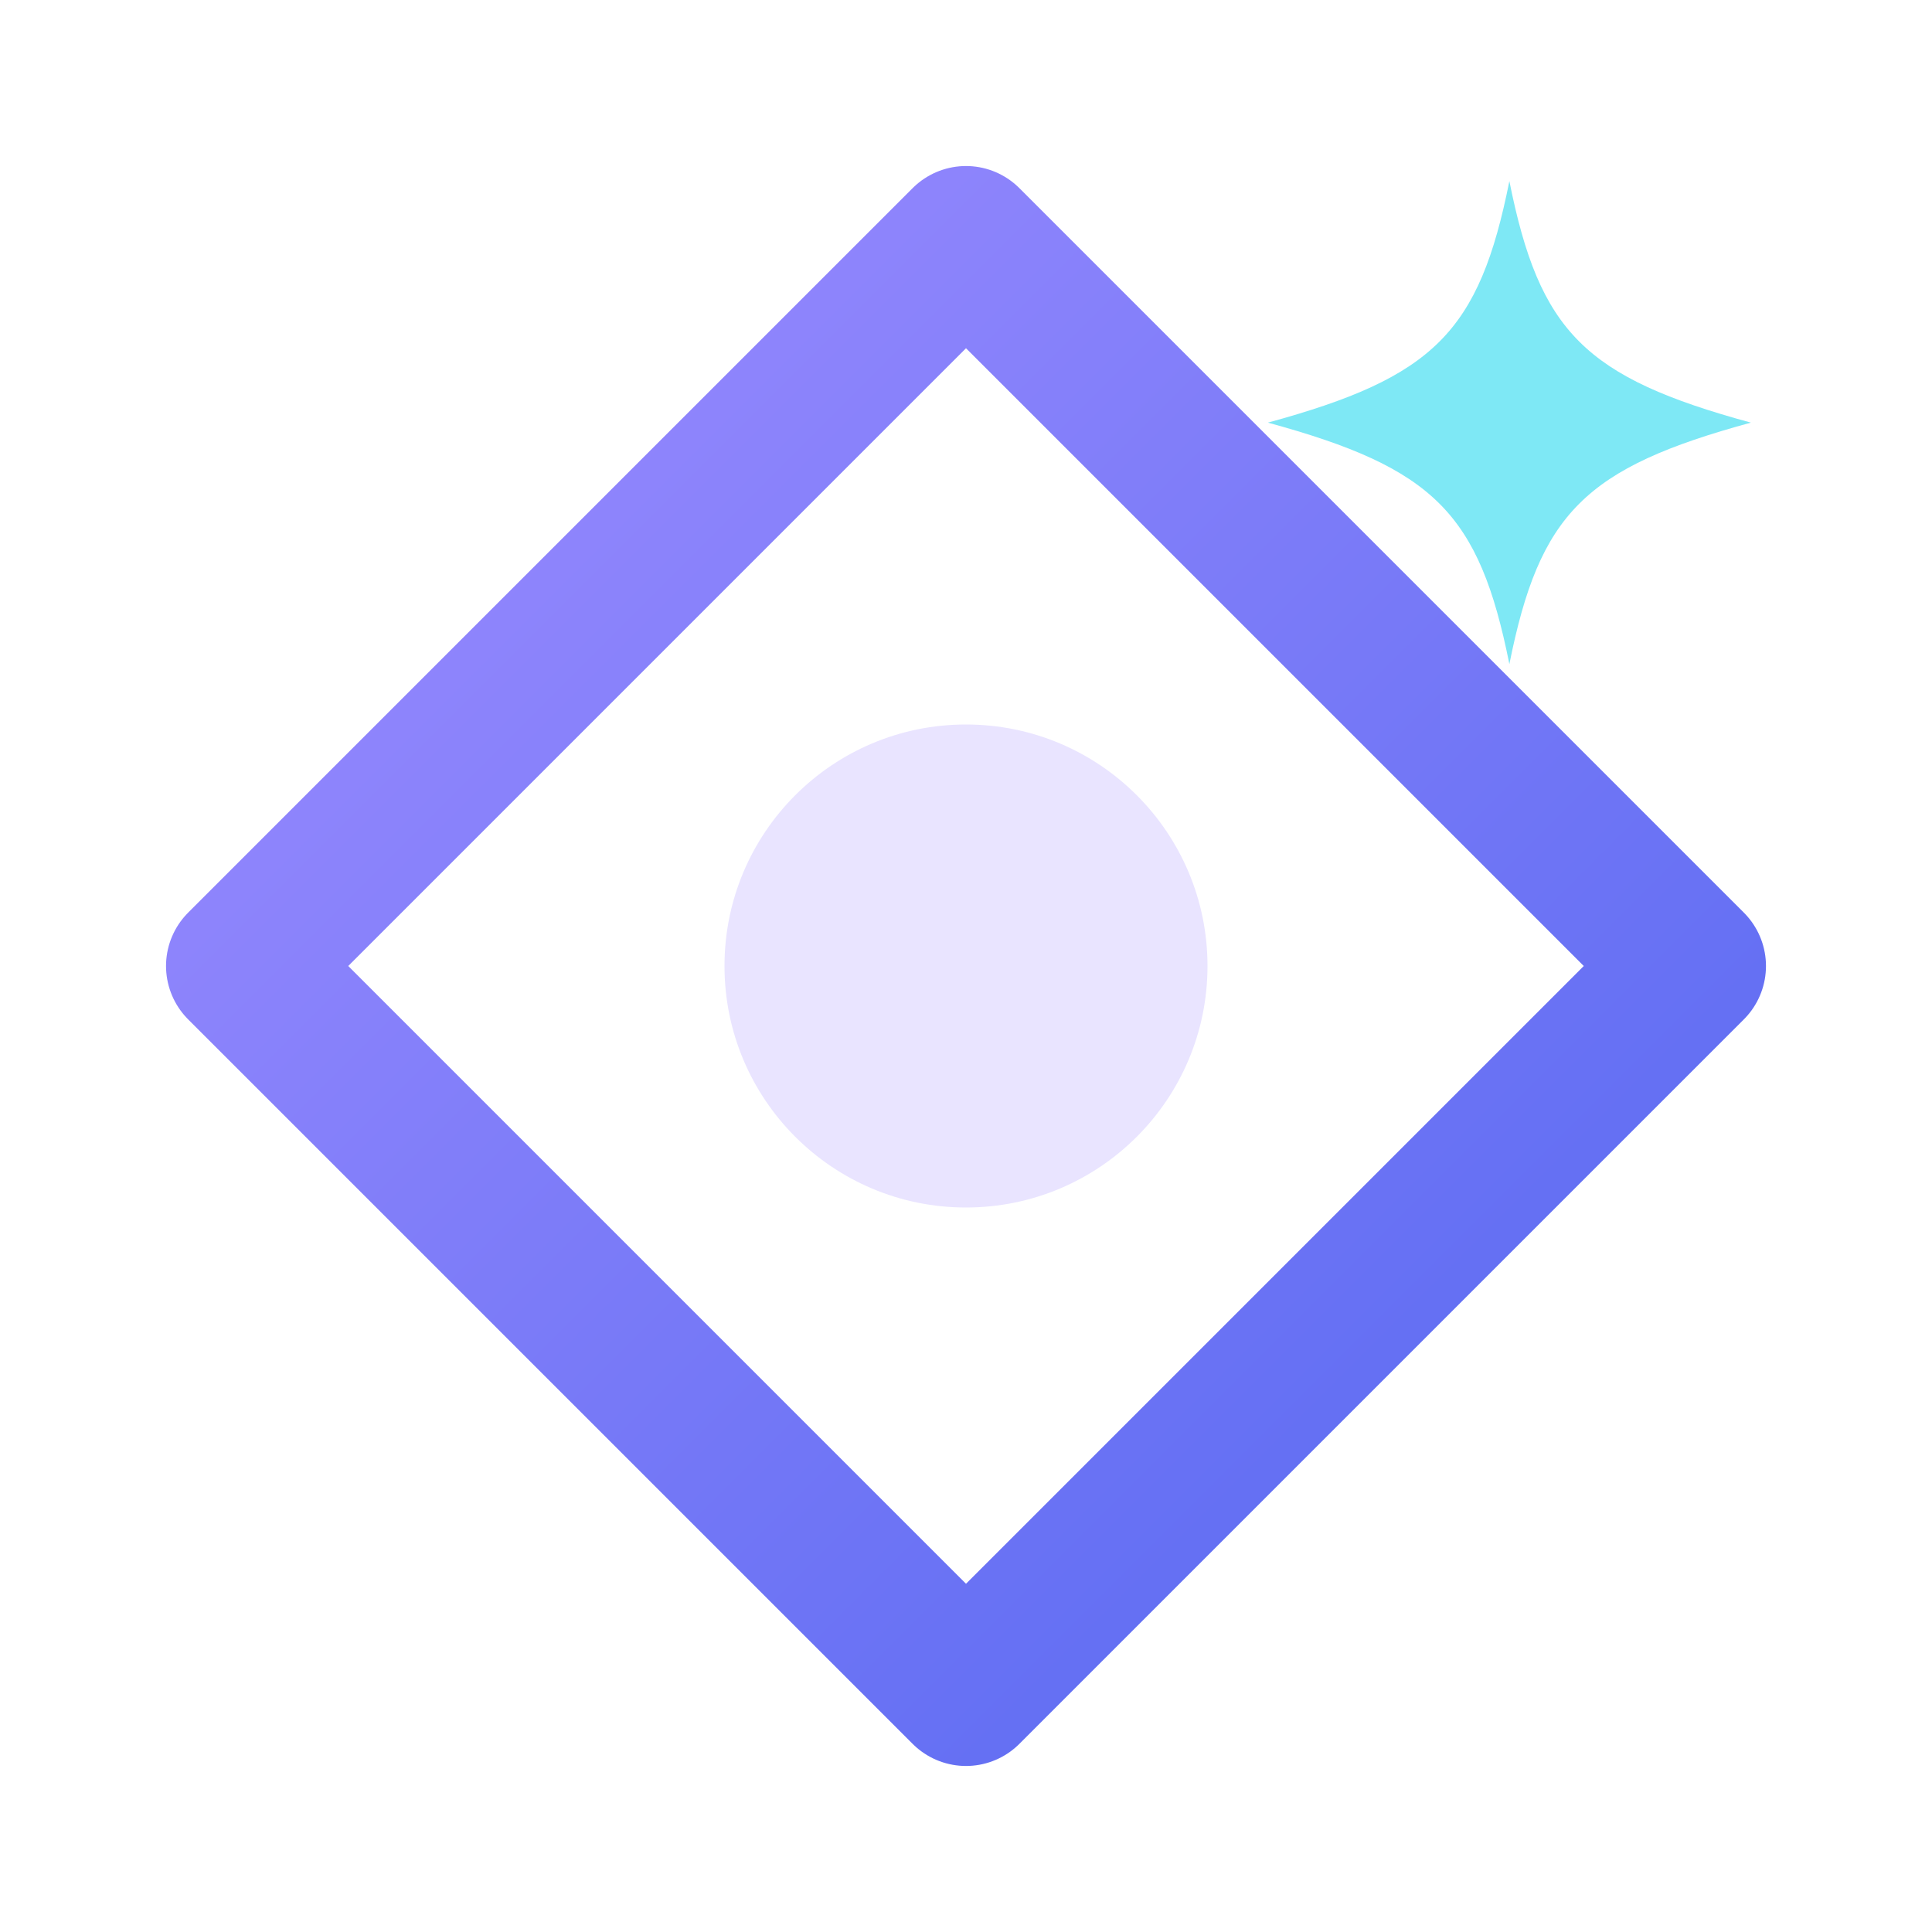
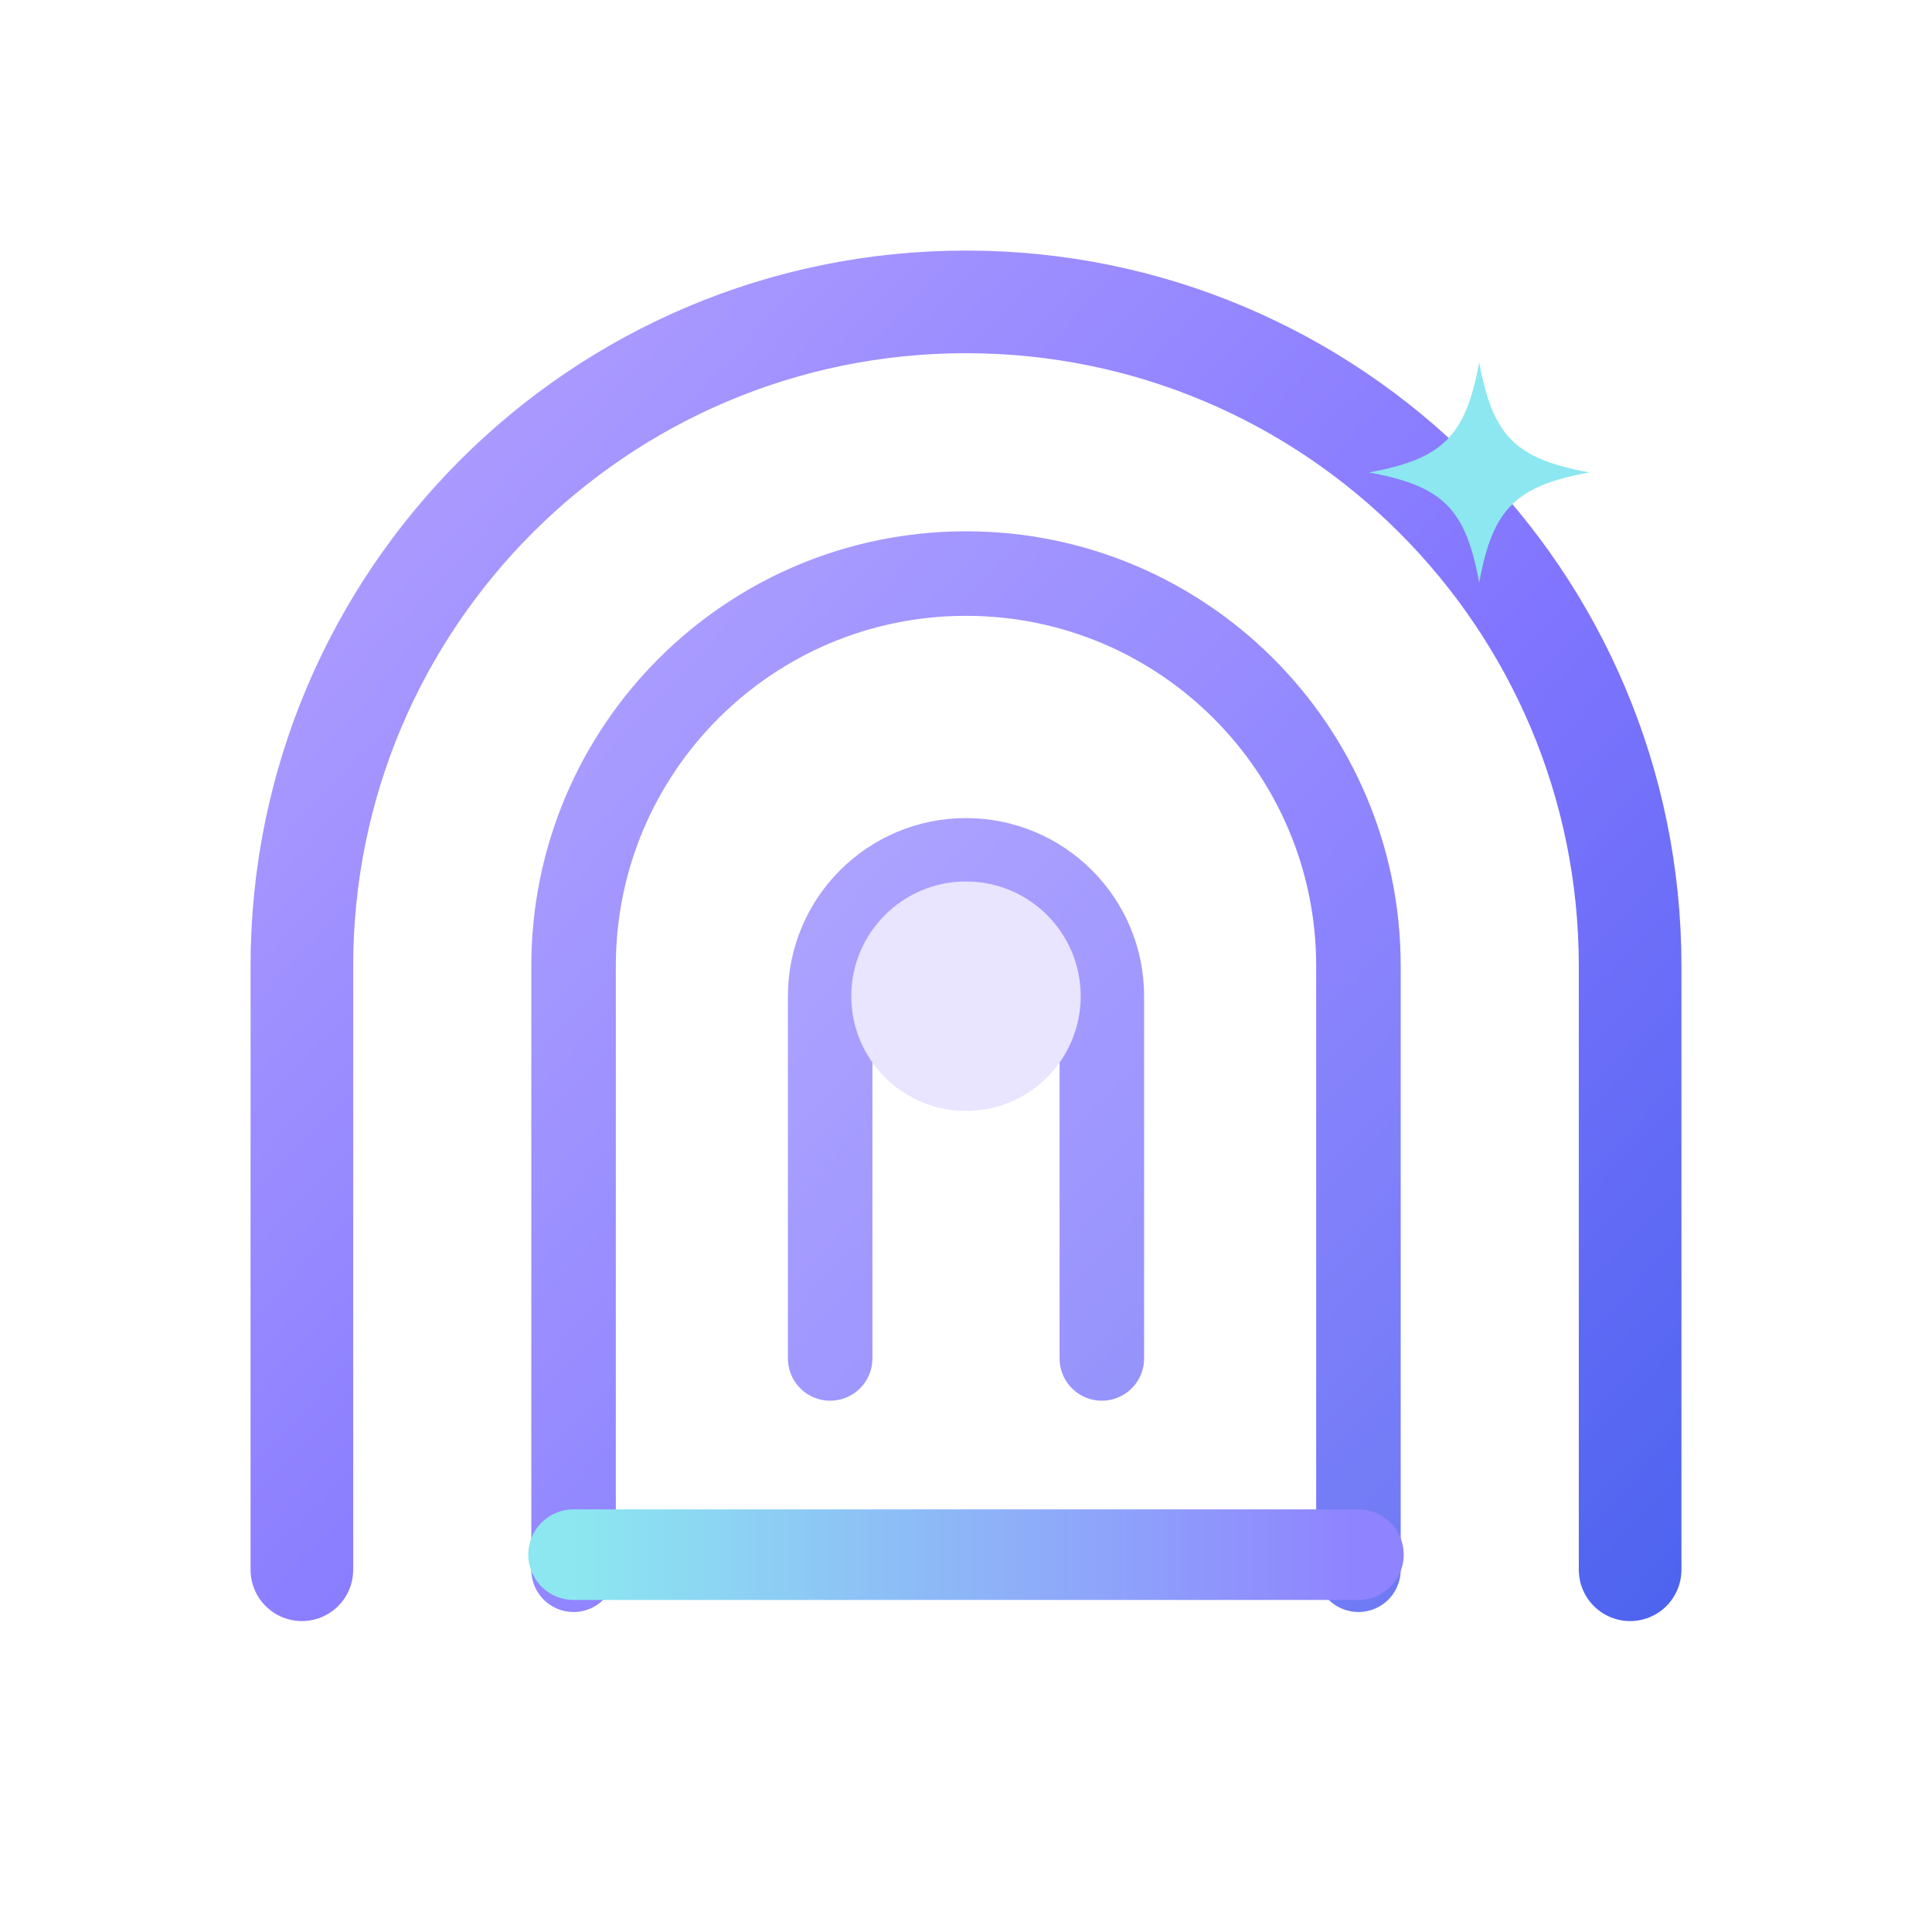
<svg xmlns="http://www.w3.org/2000/svg" viewBox="0 0 64 64" fill="none">
  <defs>
-     <linearGradient id="gc" x1="8" y1="8" x2="56" y2="56" gradientUnits="userSpaceOnUse">
-       <stop stop-color="#9d8cff" />
-       <stop offset="1" stop-color="#5568f0" />
+     <linearGradient id="portal-compact" x1="9" y1="10" x2="56" y2="54" gradientUnits="userSpaceOnUse">
+       <stop stop-color="#b5a4ff" />
+       <stop offset=".58" stop-color="#8175ff" />
+       <stop offset="1" stop-color="#4b63ee" />
+     </linearGradient>
+     <linearGradient id="threshold-compact" x1="19" y1="51" x2="45" y2="51" gradientUnits="userSpaceOnUse">
+       <stop stop-color="#8ce7f0" />
+       <stop offset="1" stop-color="#8f83ff" />
    </linearGradient>
  </defs>
-   <path d="M32 8 56 32 32 56 8 32Z" stroke="url(#gc)" stroke-width="5" stroke-linejoin="round" />
-   <circle cx="32" cy="32" r="8" fill="#e9e4ff" />
-   <path d="M50 6c1 5 2.5 6.500 8 8-5.500 1.500-7 3-8 8-1-5-2.500-6.500-8-8 5.500-1.500 7-3 8-8Z" fill="#7ee8f5" />
+   <path d="M10 52V32C10 19.85 19.85 10 32 10s22 9.85 22 22v20" stroke="url(#portal-compact)" stroke-width="3.4" stroke-linecap="round" />
+   <path d="M19 52V32c0-7.18 5.82-13 13-13s13 5.82 13 13v20" stroke="url(#portal-compact)" stroke-width="2.8" stroke-linecap="round" opacity=".88" />
+   <path d="M27.5 45v-12a4.5 4.5 0 0 1 9 0v12" stroke="url(#portal-compact)" stroke-width="2.8" stroke-linecap="round" opacity=".75" />
+   <path d="M19 51.5h26" stroke="url(#threshold-compact)" stroke-width="3" stroke-linecap="round" />
+   <circle cx="32" cy="33" r="3.8" fill="#e9e4ff" />
+   <path d="M49 12c.45 2.45 1.2 3.2 3.65 3.65-2.45.45-3.2 1.2-3.65 3.65-.45-2.45-1.2-3.2-3.65-3.65C47.8 15.2 48.55 14.45 49 12Z" fill="#8ce7f0" />
</svg>
